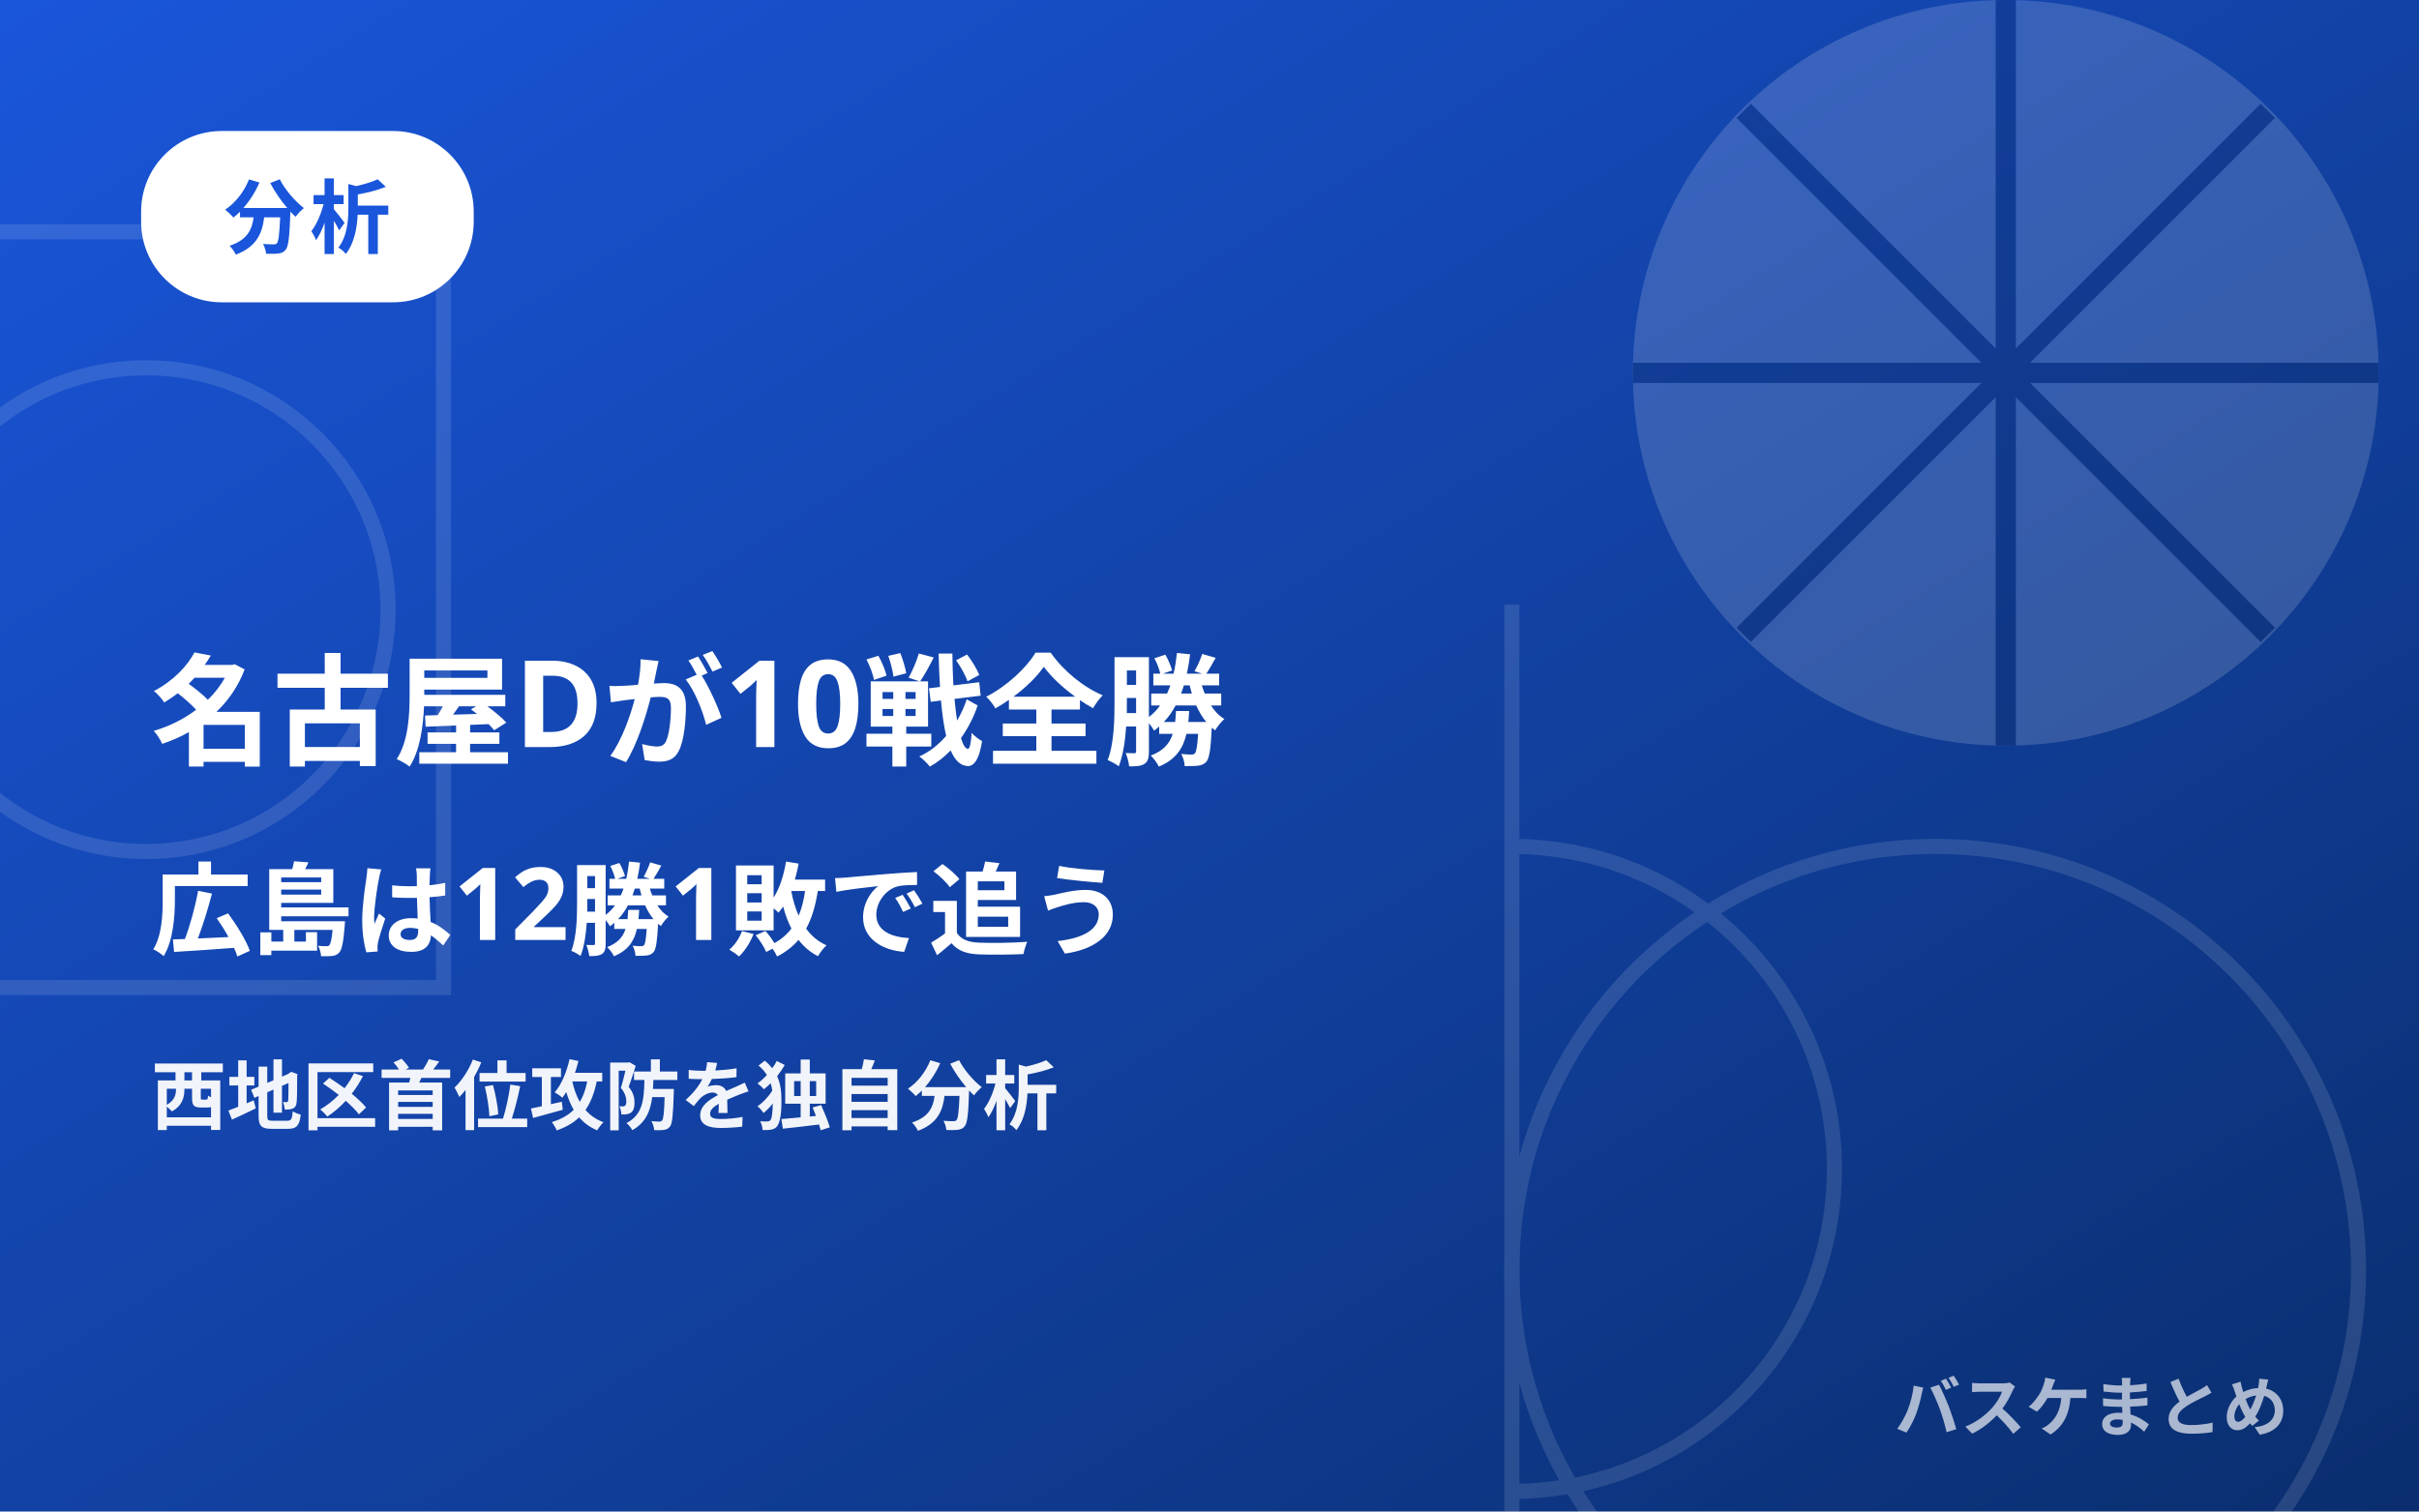
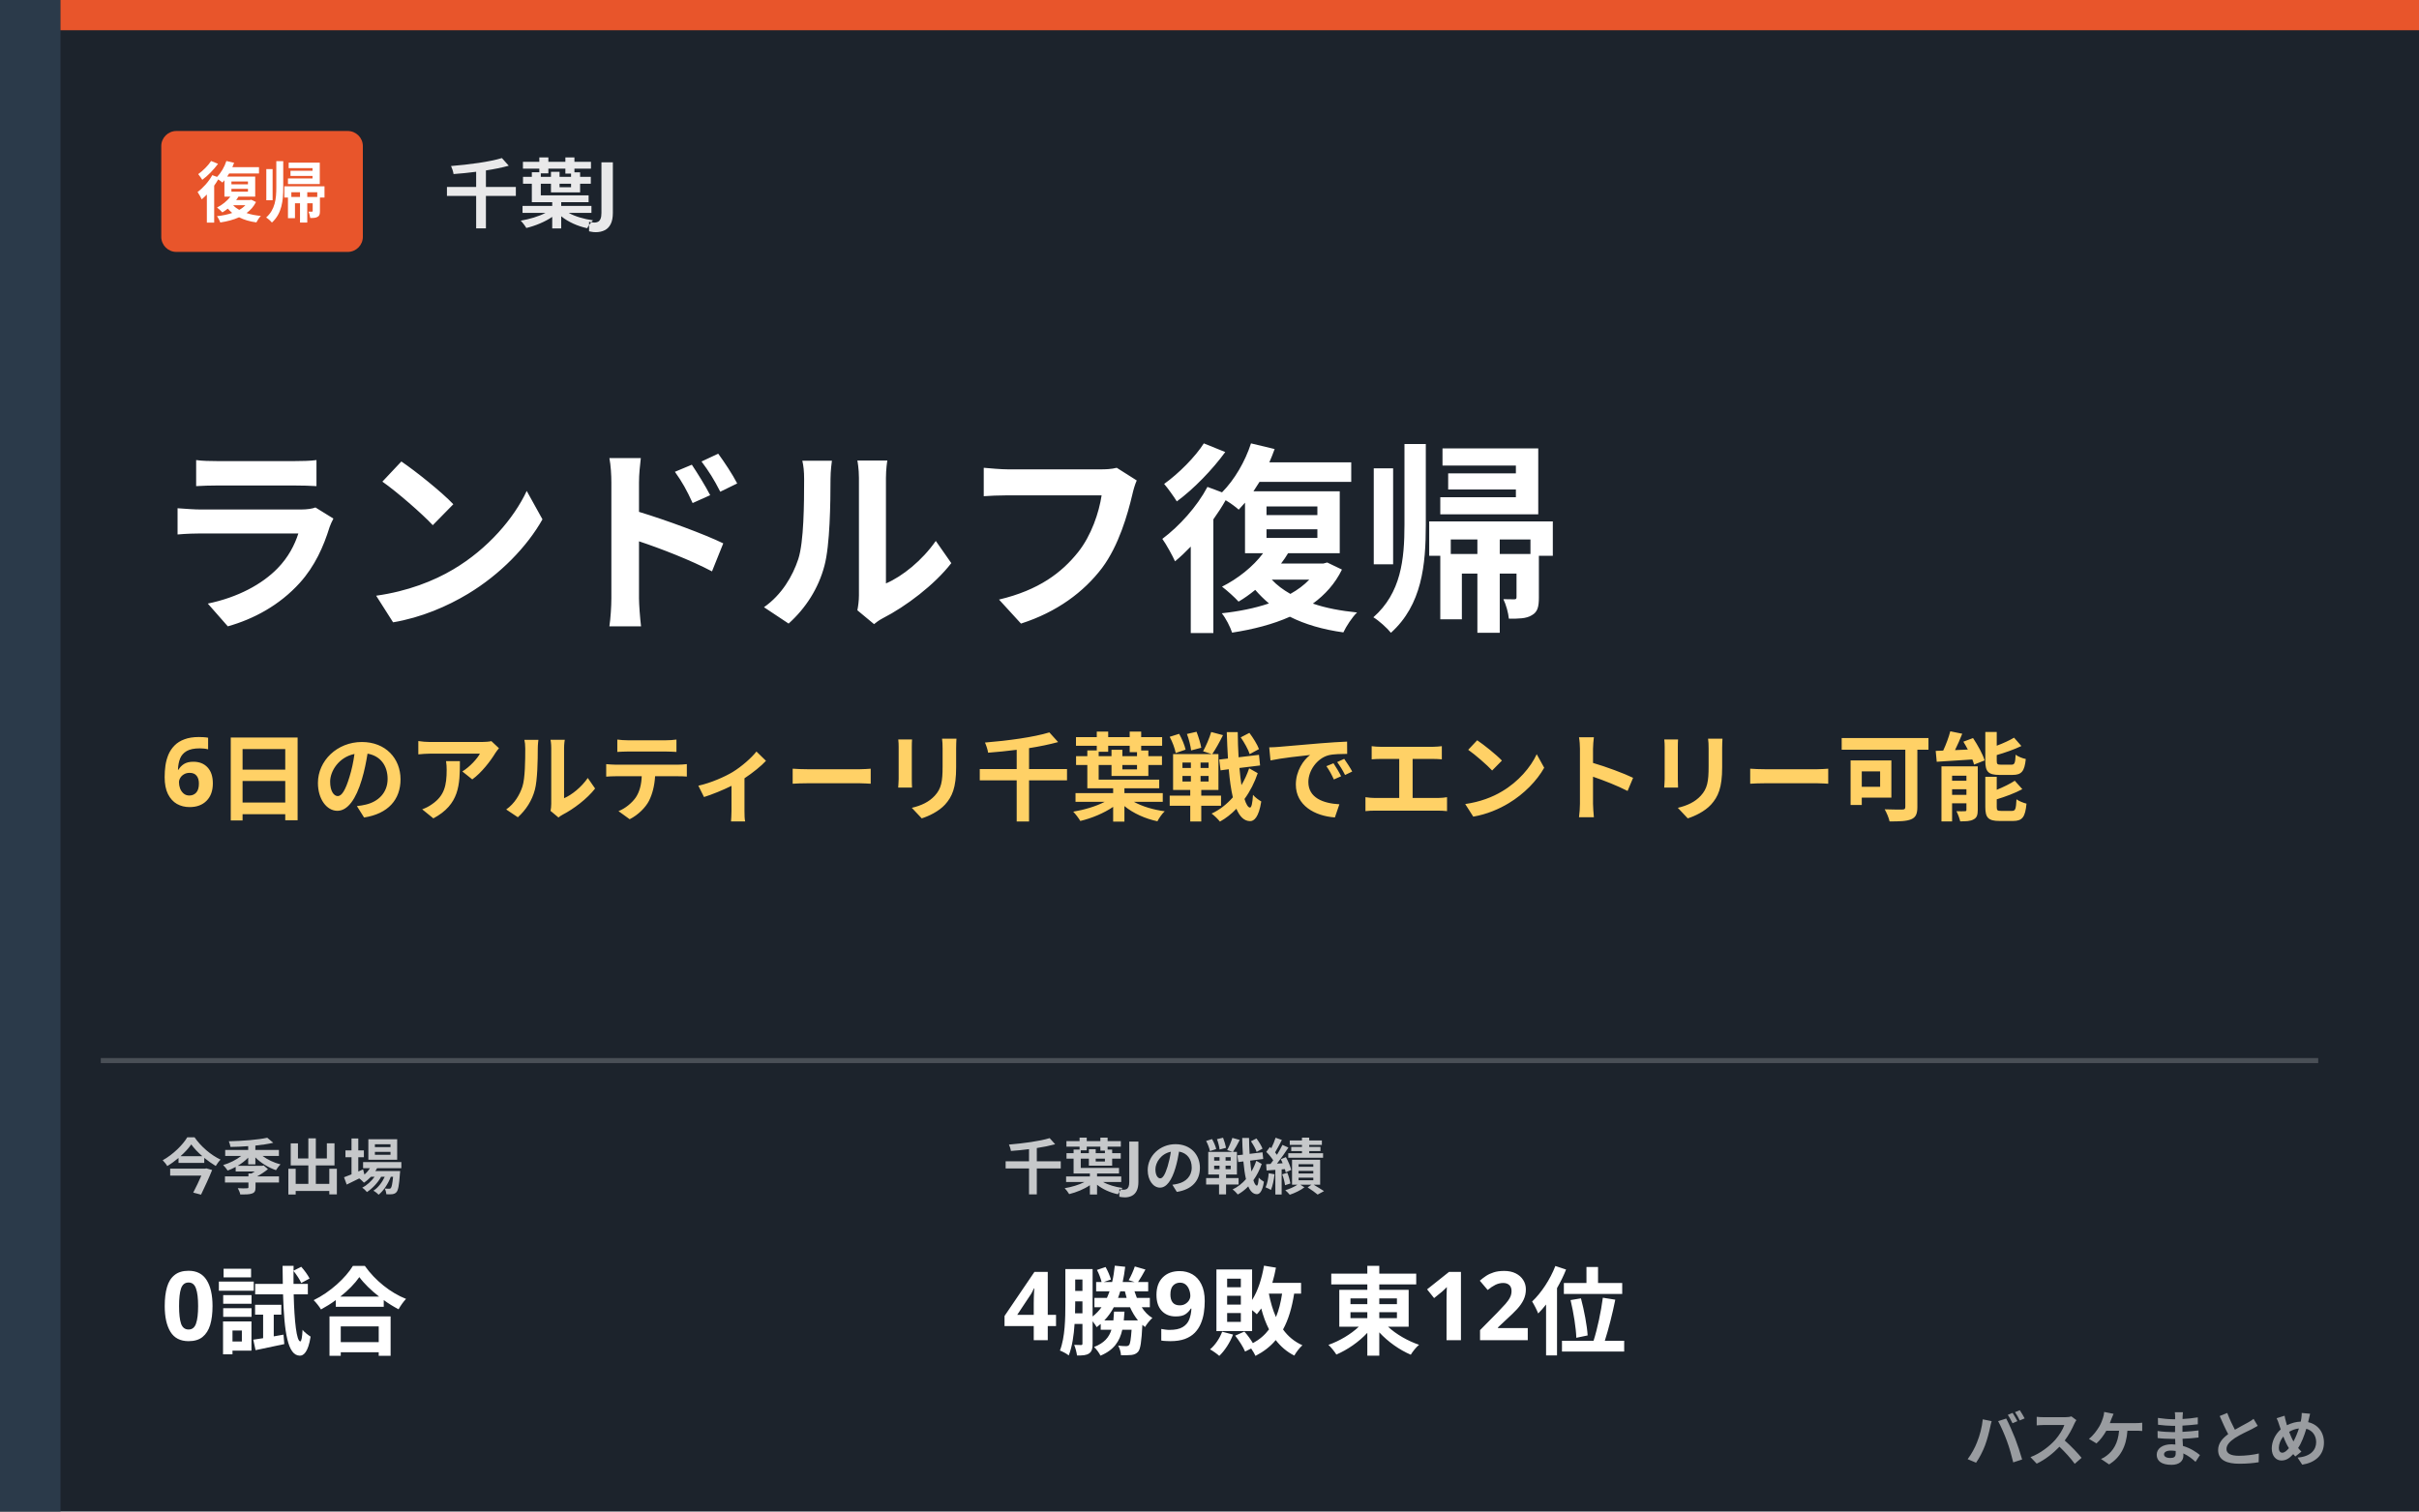
- <svg xmlns="http://www.w3.org/2000/svg" viewBox="0 0 480 300" role="img" aria-label="名古屋Dが開幕10戦全勝 広島は12勝1敗で西地区を追う">
-   <defs>
-     <linearGradient id="g" x1="0" y1="0" x2="1" y2="1">
-       <stop offset="0" stop-color="#1a56db" />
-       <stop offset="1" stop-color="#0a2e6e" />
-     </linearGradient>
-   </defs>
-   <rect width="480" height="300" fill="url(#g)" />
-   <g stroke="#ffffff" stroke-width="3" fill="none" opacity="0.12">
-     <circle cx="384" cy="252" r="84" />
-     <line x1="300" y1="120" x2="300" y2="300" />
-     <path d="M300 168 a64 64 0 0 1 0 128" />
-     <rect x="-30" y="46" width="118" height="150" />
-     <circle cx="29" cy="121" r="48" />
-   </g>
-   <g transform="translate(398,74)" opacity="0.16">
-     <circle r="74" fill="#ffffff" />
-     <path d="M-74 0H74 M0 -74V74 M-52 -52Q0 0 52 52 M52 -52Q0 0 -52 52" stroke="#0d1b2a" stroke-width="4" fill="none" />
-   </g>
-   <rect x="28" y="26" rx="16" ry="16" width="66" height="34" fill="#ffffff" />
-   <text x="61" y="49" font-family="'Hiragino Kaku Gothic ProN','Noto Sans JP','Yu Gothic',Meiryo,sans-serif" font-weight="800" font-size="16" fill="#1a56db" text-anchor="middle" letter-spacing="1">分析</text>
-   <text x="30" y="150" font-family="'Hiragino Kaku Gothic ProN','Noto Sans JP','Yu Gothic',Meiryo,sans-serif" font-weight="900" font-size="24" fill="#ffffff">名古屋Dが10戦全勝</text>
-   <text x="30" y="188" font-family="'Hiragino Kaku Gothic ProN','Noto Sans JP','Yu Gothic',Meiryo,sans-serif" font-weight="900" font-size="20" fill="#ffffff">広島は12勝1敗で追う</text>
-   <text x="30" y="223" font-family="'Hiragino Kaku Gothic ProN','Noto Sans JP','Yu Gothic',Meiryo,sans-serif" font-weight="700" font-size="15" fill="#ffffff" opacity="0.94">西地区首位攻防を独自分析</text>
-   <text x="454" y="284" font-family="'Hiragino Kaku Gothic ProN','Noto Sans JP','Yu Gothic',Meiryo,sans-serif" text-anchor="end" font-weight="800" font-size="13" fill="#ffffff" opacity="0.65">バスケまとめ</text>
+ <svg xmlns="http://www.w3.org/2000/svg" viewBox="0 0 480 300" role="img" aria-label="千葉Jのランドルフが復帰へ 6日からエントリー可能に">
+   <rect width="480" height="300" fill="#1c232c" />
+   <rect x="0" y="0" width="12" height="300" fill="#2b3a4a" />
+   <rect x="12" y="0" width="468" height="6" fill="#e8552b" />
+   <rect x="32" y="26" width="40" height="24" rx="3" fill="#e8552b" />
+   <text x="52.0" y="43" text-anchor="middle" font-family="'Hiragino Kaku Gothic ProN','Hiragino Sans','Noto Sans JP','Yu Gothic',Meiryo,sans-serif" font-weight="800" font-size="13" fill="#ffffff">復帰</text>
+   <text x="88" y="44" font-family="'Hiragino Kaku Gothic ProN','Hiragino Sans','Noto Sans JP','Yu Gothic',Meiryo,sans-serif" font-weight="800" font-size="15" fill="#fff" opacity="0.9">千葉J</text>
+   <text x="30" y="122" font-family="'Hiragino Kaku Gothic ProN','Hiragino Sans','Noto Sans JP','Yu Gothic',Meiryo,sans-serif" font-weight="900" font-size="40" fill="#fff">ランドルフ復帰</text>
+   <text x="32" y="160" font-family="'Hiragino Kaku Gothic ProN','Hiragino Sans','Noto Sans JP','Yu Gothic',Meiryo,sans-serif" font-weight="800" font-size="19" fill="#ffd166">6日のアルティーリ千葉戦でエントリー可能</text>
+   <rect x="20" y="210" width="440" height="1" fill="#fff" opacity="0.2" />
+   <text x="32" y="236" font-family="'Hiragino Kaku Gothic ProN','Hiragino Sans','Noto Sans JP','Yu Gothic',Meiryo,sans-serif" font-weight="700" font-size="12" fill="#fff" opacity="0.75">今季出場</text>
+   <text x="32" y="266" font-family="'Hiragino Kaku Gothic ProN','Hiragino Sans','Noto Sans JP','Yu Gothic',Meiryo,sans-serif" font-weight="900" font-size="19" fill="#fff">0試合</text>
+   <text x="199" y="236" font-family="'Hiragino Kaku Gothic ProN','Hiragino Sans','Noto Sans JP','Yu Gothic',Meiryo,sans-serif" font-weight="700" font-size="12" fill="#fff" opacity="0.75">千葉Jの戦績</text>
+   <text x="199" y="266" font-family="'Hiragino Kaku Gothic ProN','Hiragino Sans','Noto Sans JP','Yu Gothic',Meiryo,sans-serif" font-weight="900" font-size="19" fill="#fff">4勝9敗 東12位</text>
+   <text x="462" y="290" text-anchor="end" font-family="'Hiragino Kaku Gothic ProN','Hiragino Sans','Noto Sans JP','Yu Gothic',Meiryo,sans-serif" font-weight="800" font-size="12" fill="#ffffff" opacity="0.55">バスケまとめ</text>
</svg>
